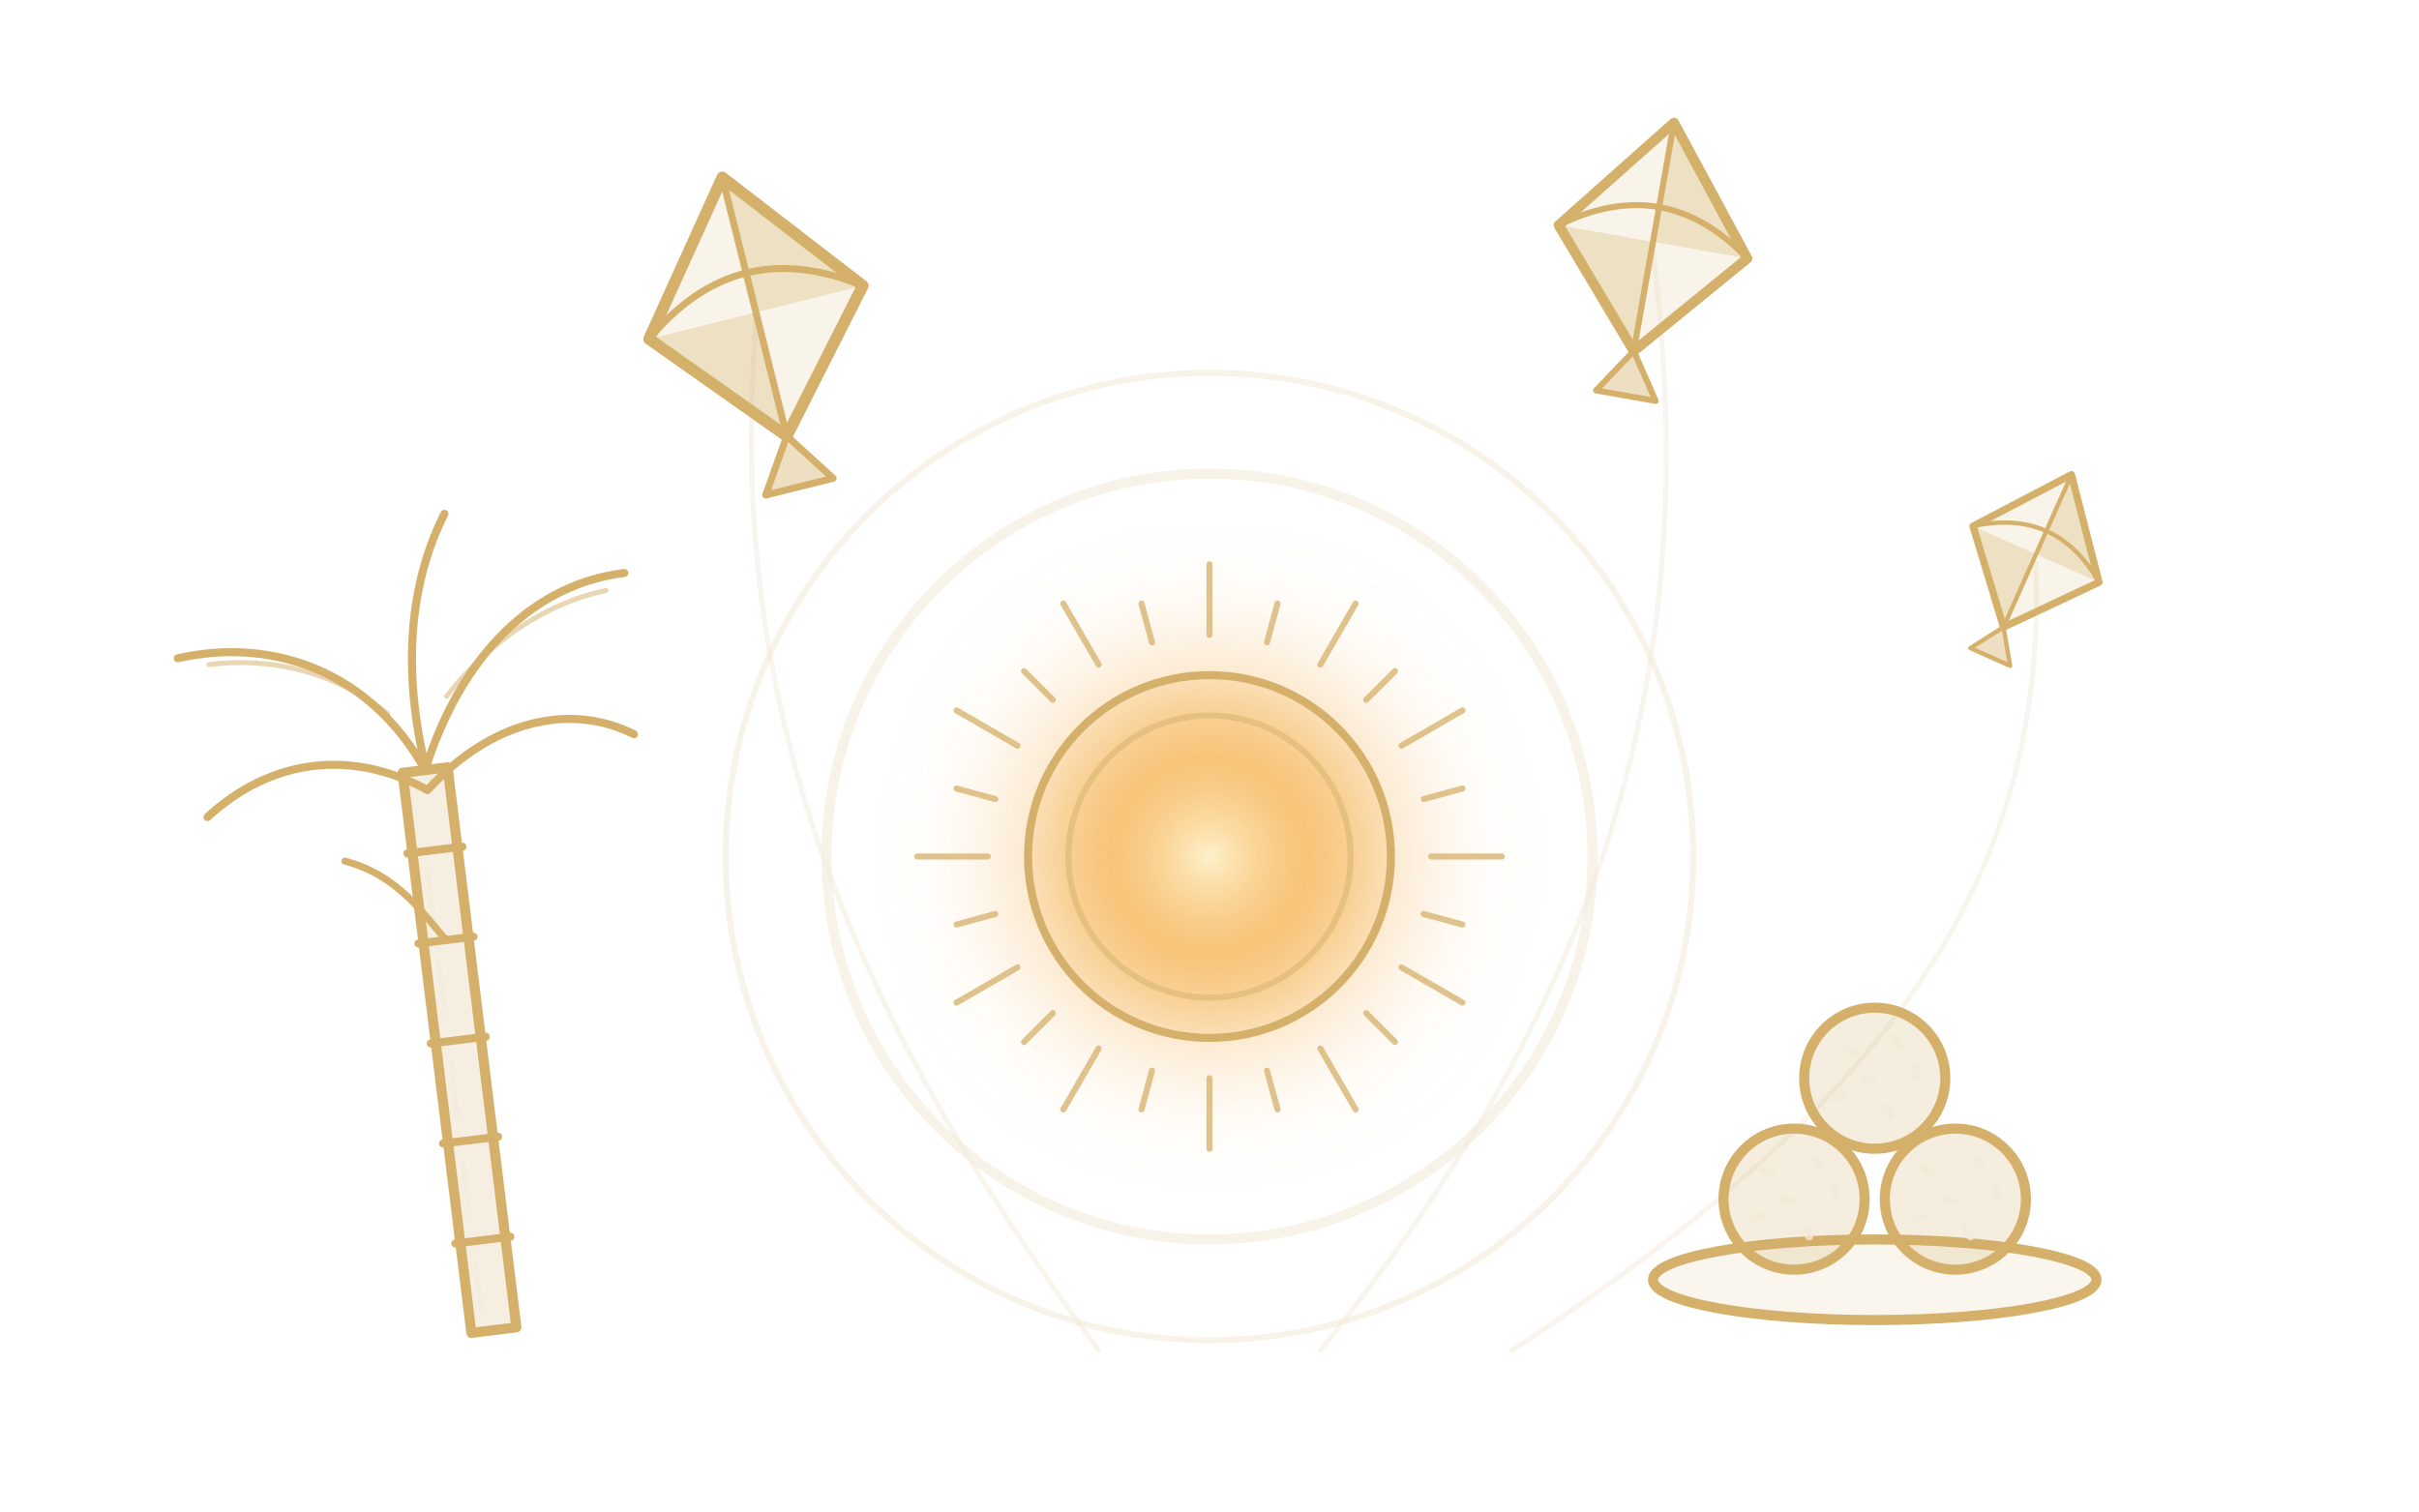
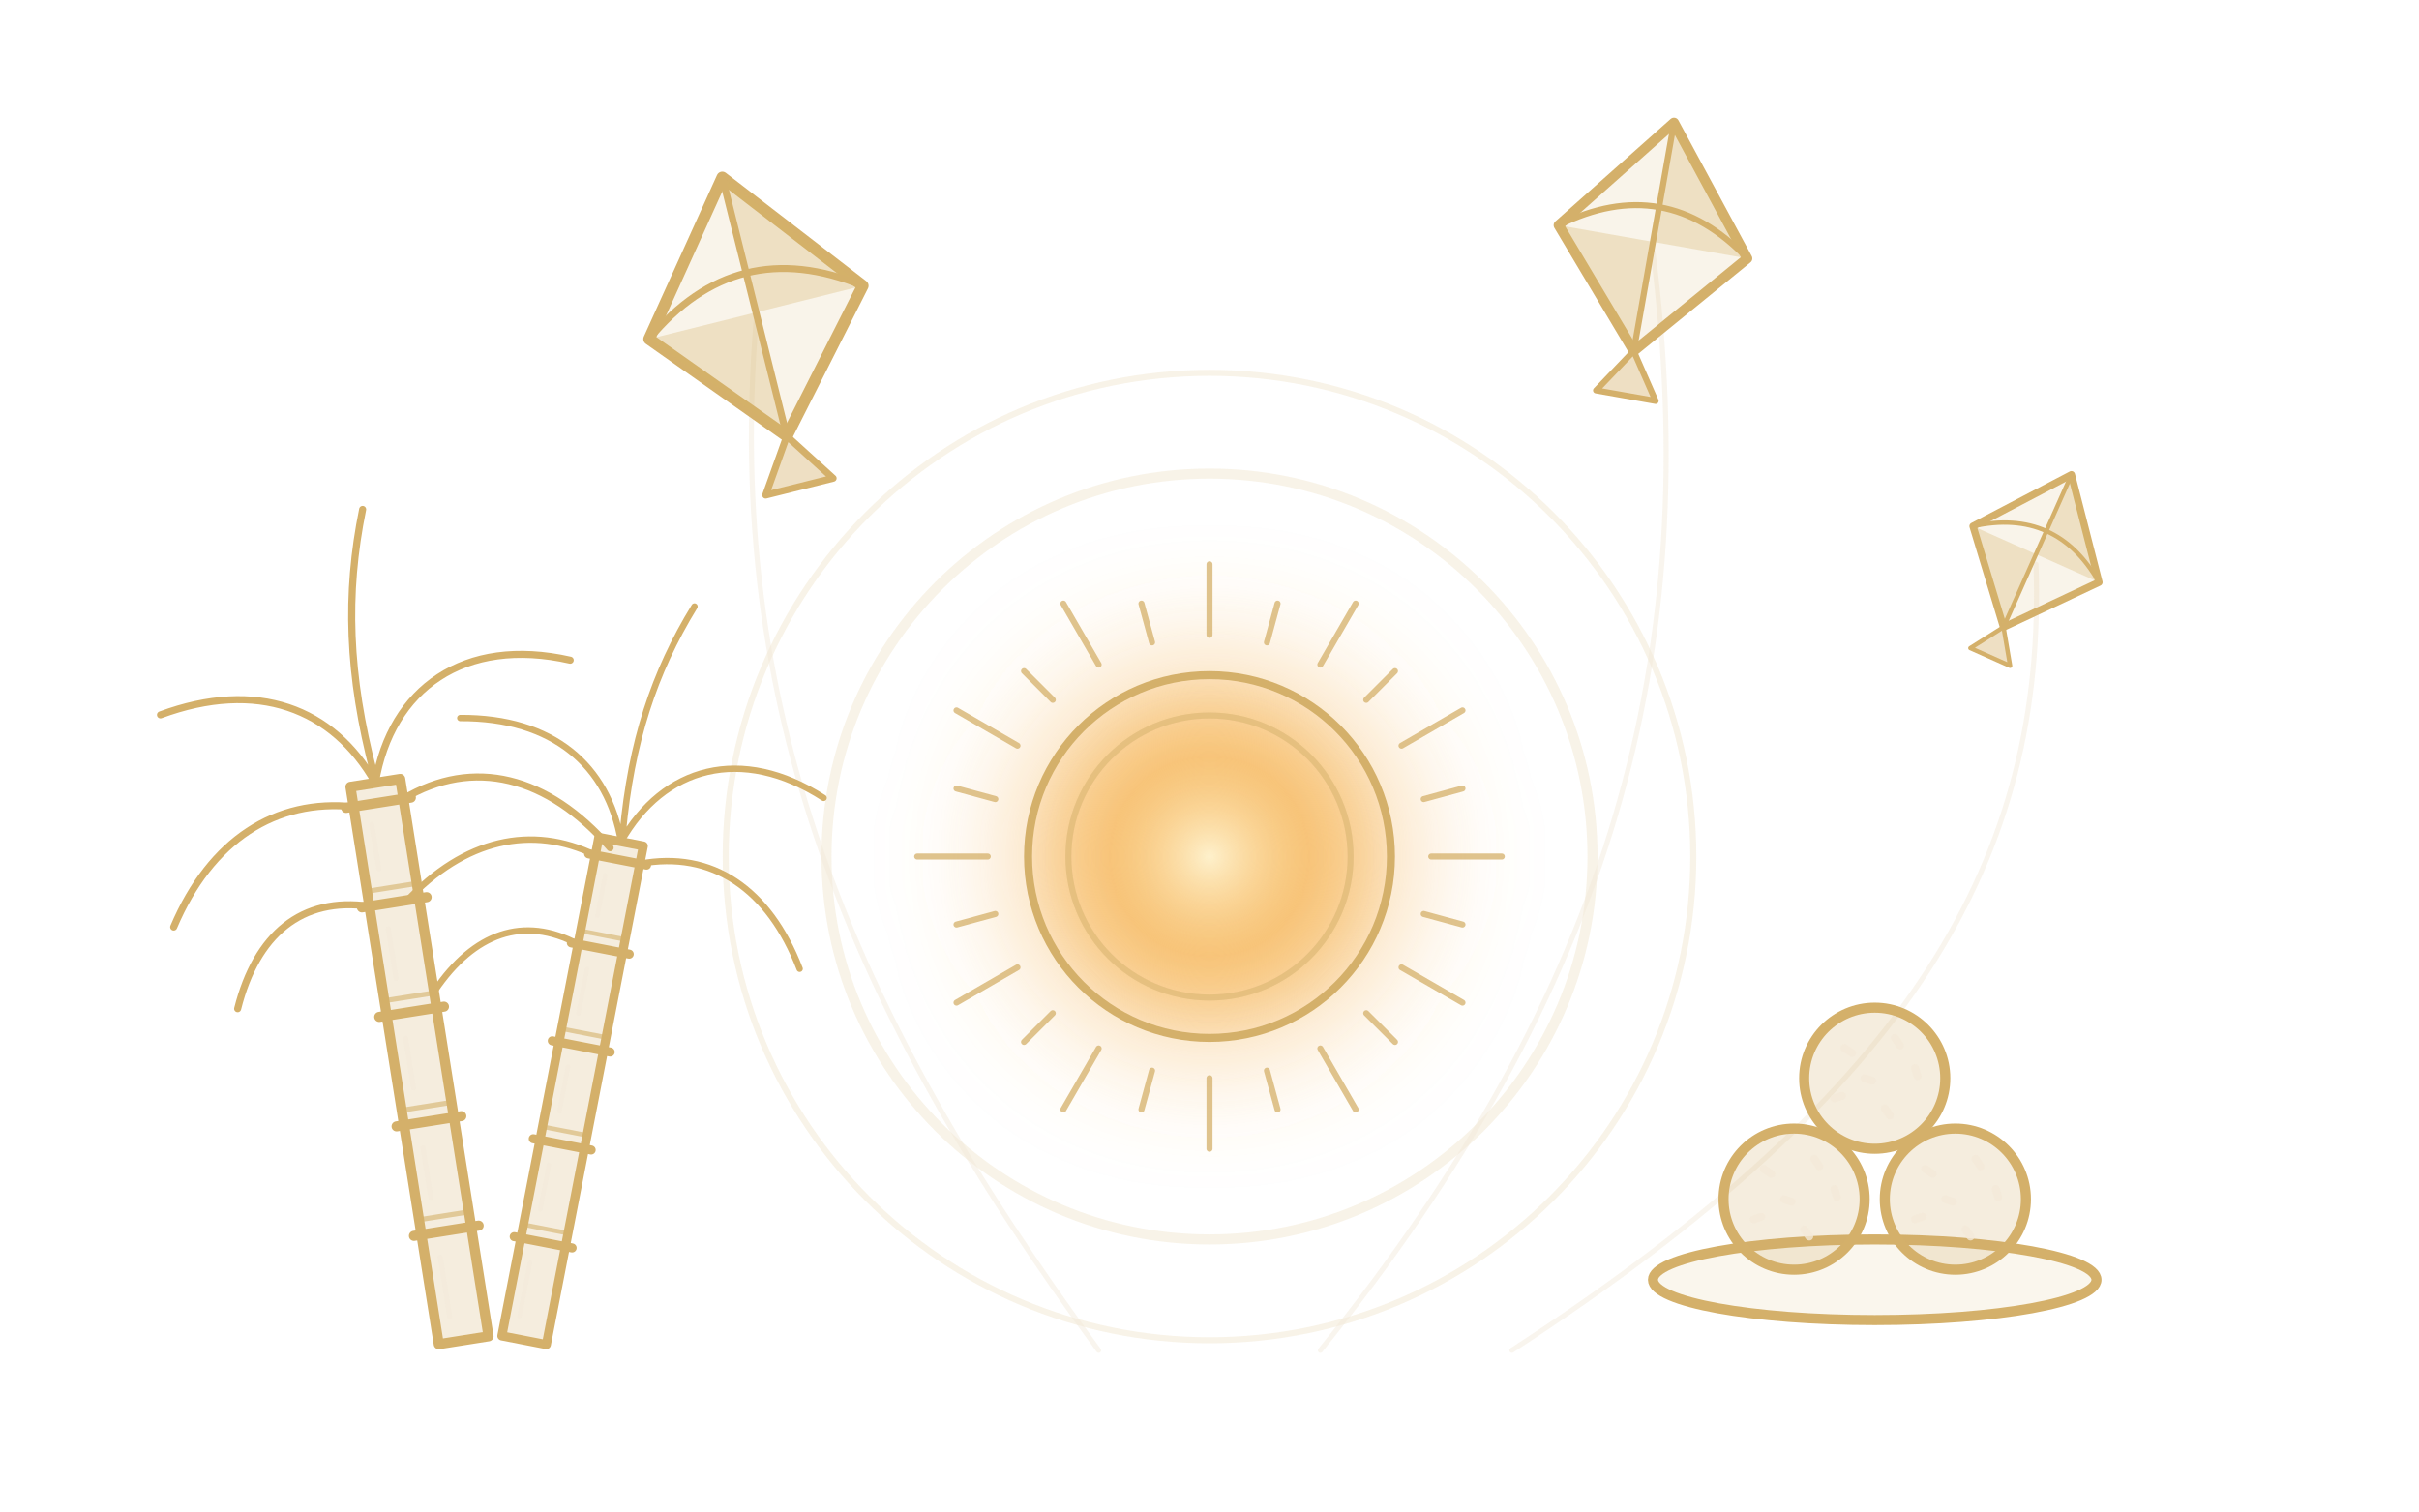
<svg xmlns="http://www.w3.org/2000/svg" viewBox="0 0 480 300">
  <defs>
    <radialGradient id="s">
      <stop offset="0" stop-color="#fff3cf" stop-opacity=".9" />
      <stop offset=".55" stop-color="#f5b04a" stop-opacity=".55" />
      <stop offset="1" stop-color="#f5b04a" stop-opacity=".18" />
    </radialGradient>
    <filter id="b" x="-1" y="-1" width="3" height="3">
      <feGaussianBlur stdDeviation="12" />
    </filter>
    <g id="k">
      <path d="M0-24L19 0L0 22L-19 0Z" fill="#d4b06a" fill-opacity=".14" />
      <path d="M0-24L19 0L0 0Z" fill="#d4b06a" fill-opacity=".3" stroke="none" />
      <path d="M0 22L-19 0L0 0Z" fill="#d4b06a" fill-opacity=".3" stroke="none" />
      <path d="M0-24V22M-19 0Q0-14 19 0" stroke-width="1.2" />
      <path d="M0 22L-6 31H6Z" fill="#d4b06a" fill-opacity=".4" stroke-width="1.2" />
    </g>
  </defs>
  <g fill="none" stroke="#d4b06a" stroke-width="2" stroke-linecap="round" stroke-linejoin="round">
    <g stroke-opacity=".15">
      <circle cx="240" cy="170" r="76" />
      <circle cx="240" cy="170" r="96" stroke-width="1.2" />
    </g>
    <circle cx="240" cy="170" r="40" fill="#f5b04a" fill-opacity=".45" stroke="none" filter="url(#b)" />
    <circle cx="240" cy="170" r="36" fill="url(#s)" stroke-width="1.6" />
    <circle cx="240" cy="170" r="28" stroke-width="1.2" stroke-opacity=".5" />
    <path d="M284 170L298 170M282.5 181.4L290.2 183.5M278.1 192L290.2 199M271.1 201.1L276.8 206.8M262 208.1L269 220.2M251.4 212.5L253.5 220.2M240 214L240 228M228.6 212.5L226.5 220.2M218 208.1L211 220.2M208.9 201.1L203.2 206.8M201.9 192L189.8 199M197.5 181.4L189.8 183.5M196 170L182 170M197.5 158.6L189.8 156.5M201.9 148L189.8 141M208.9 138.9L203.2 133.2M218 131.9L211 119.8M228.6 127.5L226.5 119.8M240 126L240 112M251.4 127.5L253.5 119.8M262 131.9L269 119.8M271.1 138.9L276.8 133.2M278.1 148L290.2 141M282.5 158.6L290.2 156.5" stroke-width="1.2" stroke-opacity=".75" />
    <path d="M150 64C144 140 168 200 218 268M328 50C338 130 320 196 262 268M404 112C406 170 380 216 300 268" stroke="#f3ead9" stroke-opacity=".45" stroke-width="1" />
    <use href="#k" transform="translate(150 62) rotate(-14) scale(1.15)" />
    <use href="#k" transform="translate(328 48) rotate(10)" />
    <use href="#k" transform="translate(404 110) rotate(24) scale(.72)" />
-     <g transform="translate(98 264) rotate(-7)">
-       <path d="M-4.5 0V-112H4.5V0Z" fill="#d4b06a" fill-opacity=".2" />
-       <path d="M-5.5-18H5.5M-5.5-38H5.5M-5.5-58H5.5M-5.5-78H5.5M-5.5-96H5.5" stroke-width="1.6" />
-       <path d="M-2-4V-14M-2-23V-34M-2-43V-54M-2-63V-74M-2-83V-92" stroke="#f3ead9" stroke-opacity=".45" stroke-width="1" />
-       <path d="M0-112C-8-132-26-142-46-140M0-112C10-134 26-146 44-146M0-108C-14-118-30-118-44-108M0-108C14-120 30-122 42-114M0-114C-2-134 2-150 10-162" stroke-width="1.6" />
-       <path d="M-6-124C-16-134-28-138-40-138M6-126C16-136 28-142 40-143" stroke-width="1" stroke-opacity=".5" />
-       <path d="M-18-96C-8-92-4-84 0-78" stroke-width="1.4" />
+     <g transform="translate(92 266) rotate(-9)">
+       <path d="M-5 0V-112H5V0Z" fill="#d4b06a" fill-opacity=".22" />
+       <path d="M-6.5-22H6.5M-6.5-44H6.5M-6.5-66H6.5M-6.5-88H6.5M-6.5-108H6.5" stroke-width="2" />
+       <path d="M-5-25H5M-5-47H5M-5-69H5M-5-91H5" stroke-width="1" stroke-opacity=".6" />
+       <path d="M-2-5V-17M-2-29V-39M-2-51V-61M-2-73V-83M-2-95V-104" stroke="#f3ead9" stroke-opacity=".45" stroke-width="1" />
+       <path d="M0-112C-6-128-20-136-40-132M0-112C6-130 22-138 42-130M0-114C-2-134 0-150 6-166M-5-108C-20-112-34-106-44-90M5-108C20-114 34-108 44-92M-5-88C-18-92-28-86-34-72" stroke-width="1.4" />
+     </g>
+     <g transform="translate(104 266) rotate(11) scale(.9)">
+       <path d="M-5 0V-112H5V0Z" fill="#d4b06a" fill-opacity=".22" />
+       <path d="M-6.5-22H6.5M-6.5-44H6.5M-6.5-66H6.5M-6.5-88H6.5M-6.5-108H6.5" stroke-width="2" />
+       <path d="M-5-25H5M-5-47H5M-5-69H5M-5-91H5" stroke-width="1" stroke-opacity=".6" />
+       <path d="M-2-5V-17M-2-29V-39M-2-51V-61M-2-73V-83M-2-95V-104" stroke="#f3ead9" stroke-opacity=".45" stroke-width="1" />
+       <path d="M0-112C-6-128-20-136-40-132M0-112C6-130 22-138 42-130M0-114C-2-134 0-150 6-166M-5-108C-20-112-34-106-44-90M5-108C20-114 34-108 44-92M-5-88C-18-92-28-86-34-72" stroke-width="1.4" />
    </g>
    <ellipse cx="372" cy="254" rx="44" ry="8" fill="#d4b06a" fill-opacity=".12" />
    <g fill="#d4b06a" fill-opacity=".22">
      <circle cx="356" cy="238" r="14" />
      <circle cx="388" cy="238" r="14" />
      <circle cx="372" cy="214" r="14" />
    </g>
    <g stroke="#f3ead9" stroke-opacity=".8" stroke-width="1.6">
      <path d="M350 232l1.5 1M360 230l1 1.5M348 242l1.5-.5M358 244l1 1.4M364 236l.5 1.6M354 238l1.5.5M382 232l1.5 1M392 230l1 1.5M380 242l1.5-.5M390 244l1 1.4M396 236l.5 1.6M386 238l1.5.5M366 208l1.5 1M376 206l1 1.5M364 218l1.5-.5M374 220l1 1.4M380 212l.5 1.6M370 214l1.5.5" />
    </g>
  </g>
</svg>
